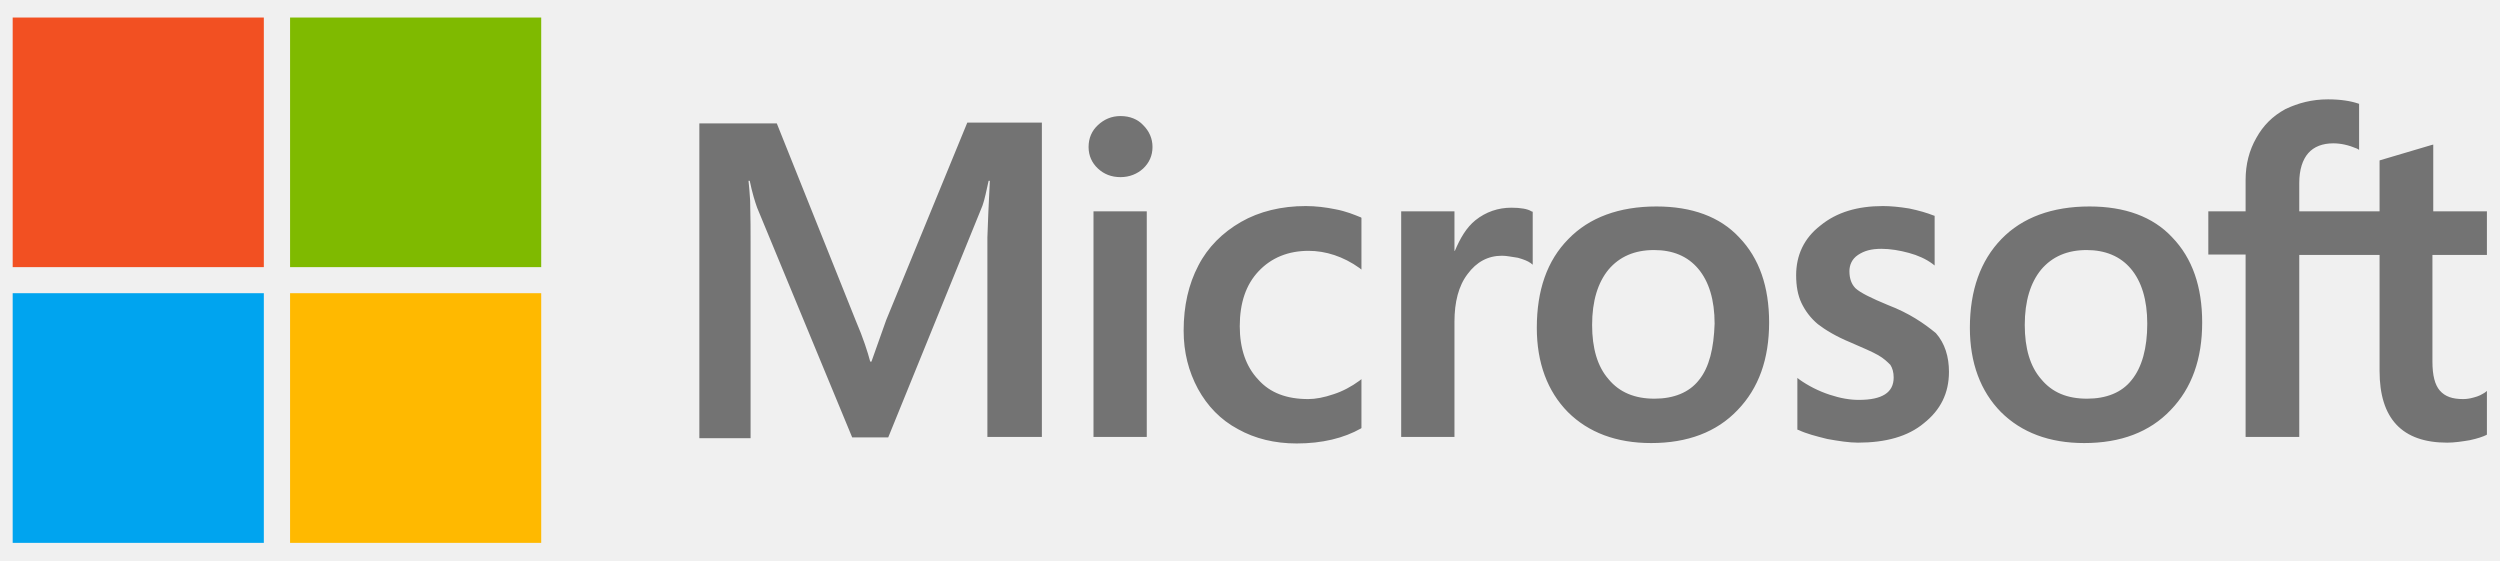
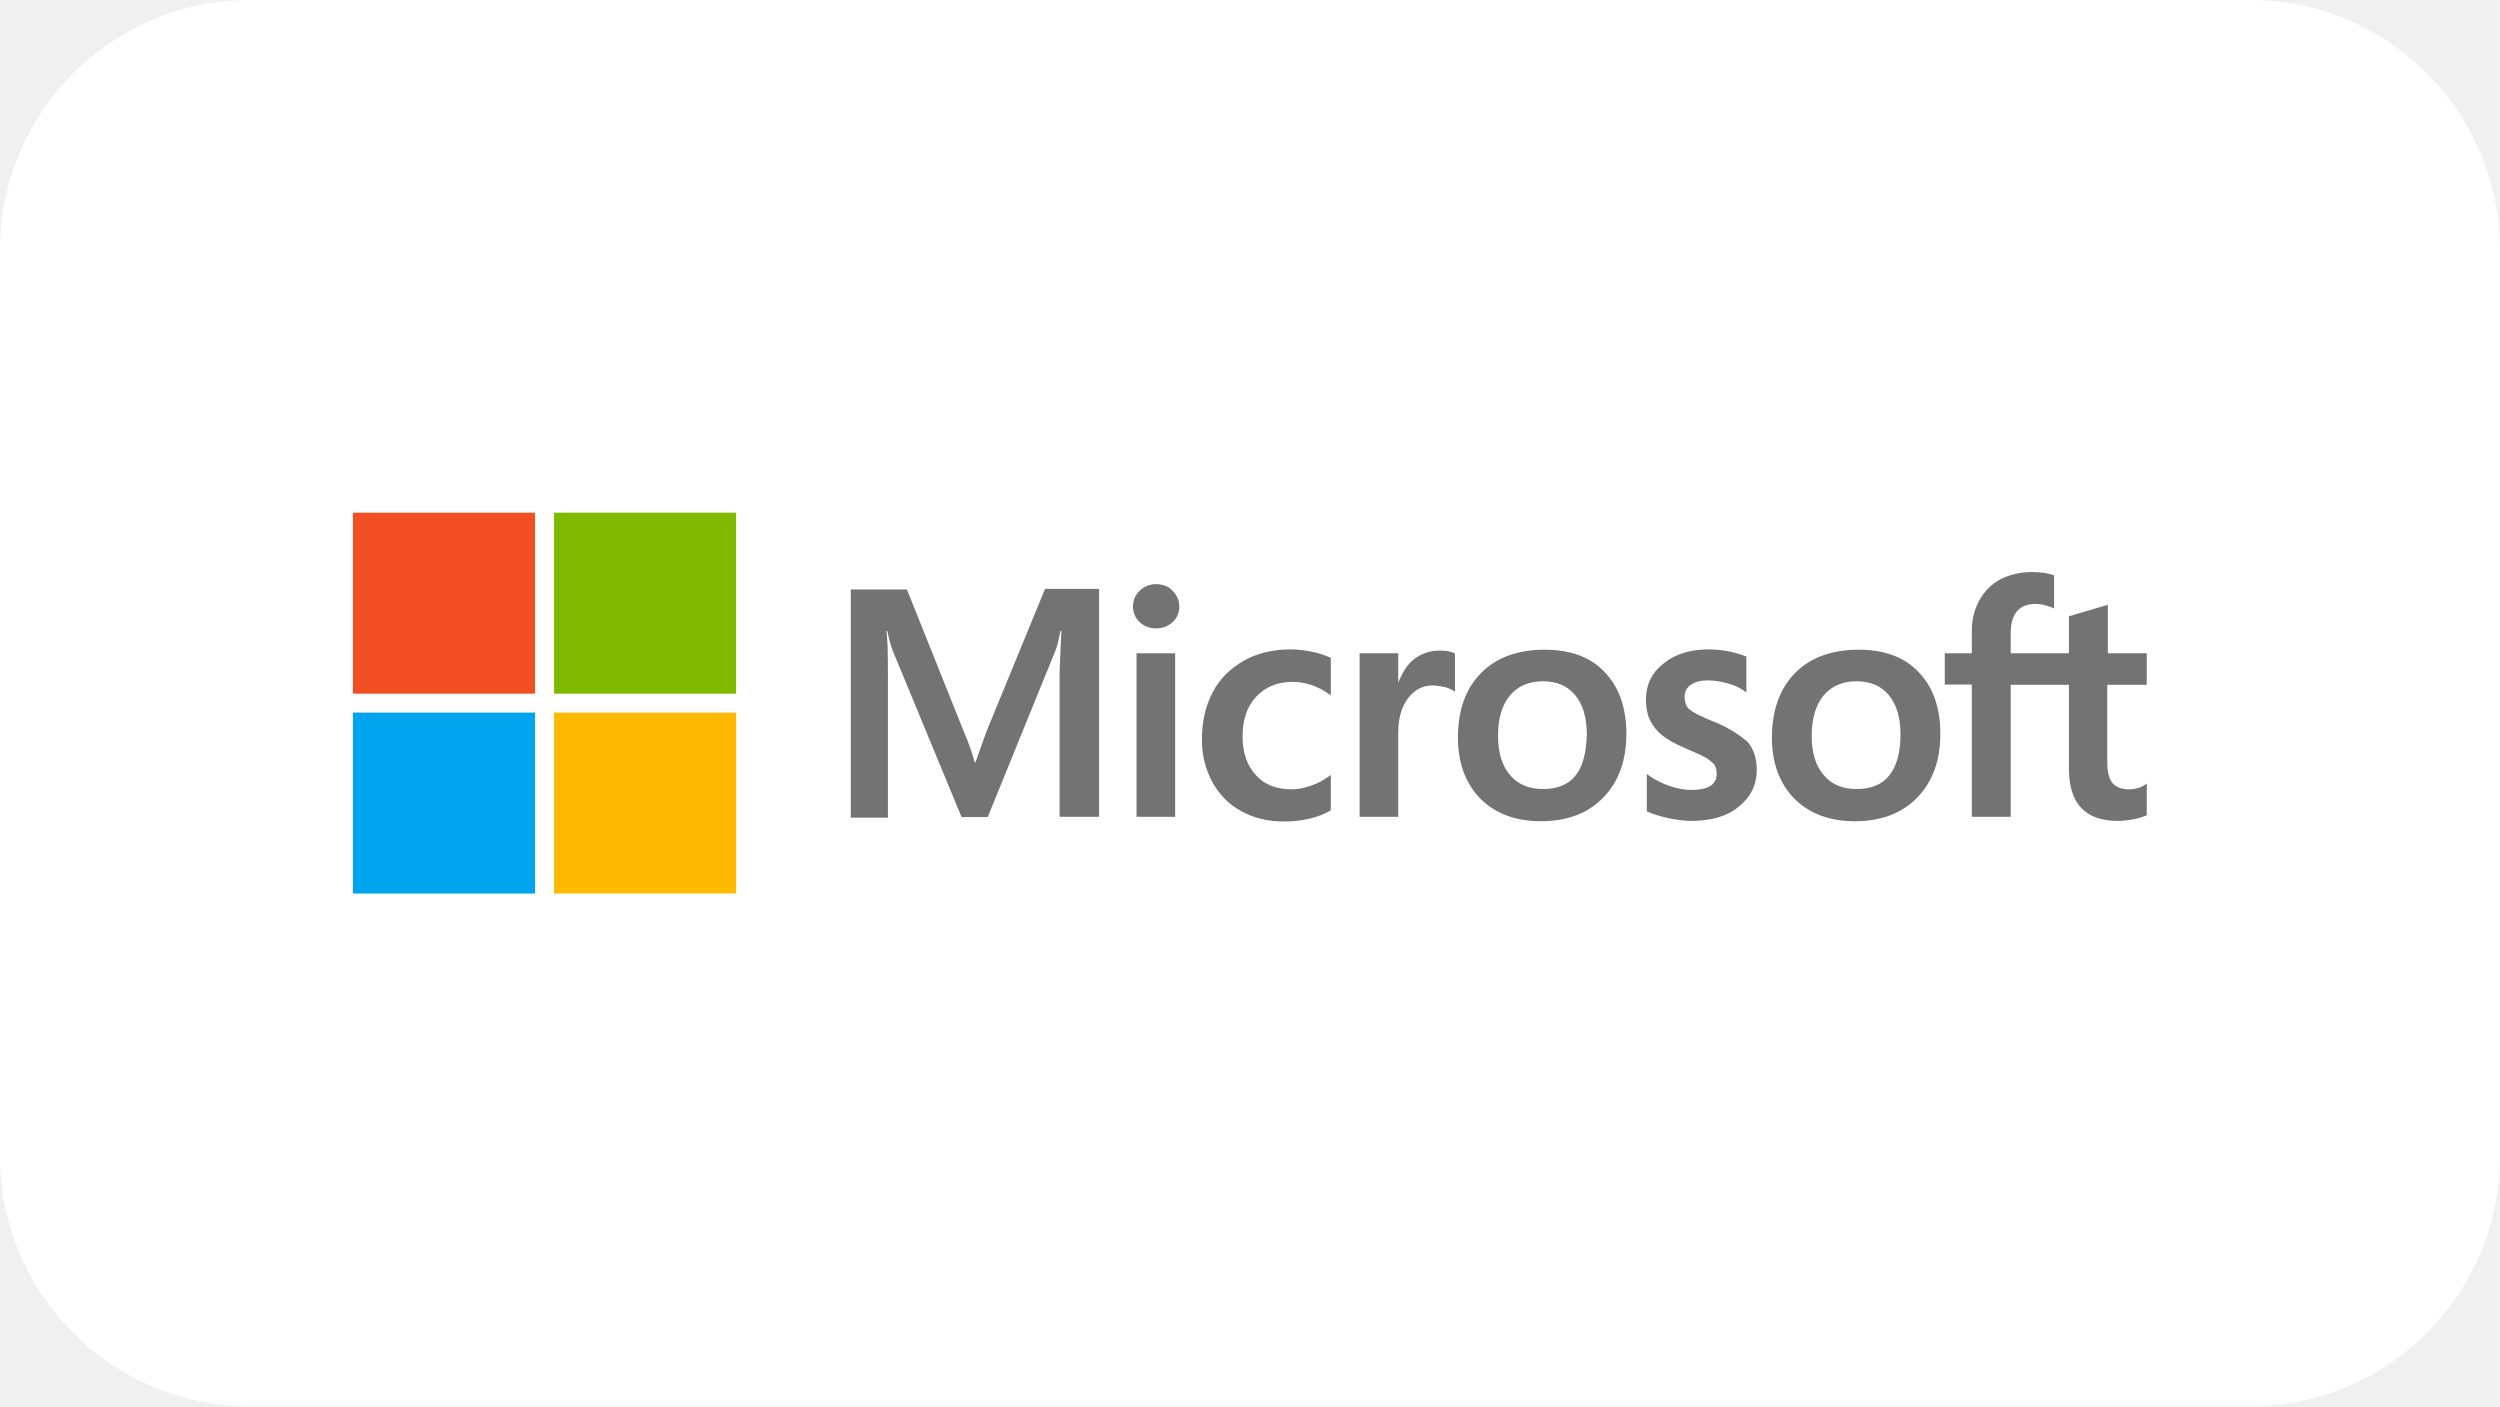
- <svg xmlns="http://www.w3.org/2000/svg" width="116" height="26" viewBox="0 0 116 26" fill="none">
+ <svg xmlns="http://www.w3.org/2000/svg" width="160" height="90" viewBox="0 0 160 90" fill="none">
+   <rect width="160" height="90" rx="16" fill="white" />
  <g clip-path="url(#clip0)">
-     <path d="M41.119 14.852L40.435 16.779H40.378C40.264 16.345 40.054 15.683 39.712 14.889L36.043 5.725H32.45V20.331H34.827V11.318C34.827 10.752 34.827 10.109 34.807 9.315C34.788 8.919 34.751 8.616 34.731 8.39H34.788C34.903 8.956 35.036 9.372 35.131 9.637L39.541 20.294H41.214L45.587 9.542C45.681 9.297 45.777 8.805 45.872 8.39H45.929C45.872 9.467 45.834 10.43 45.815 11.016V20.275H48.343V5.688H44.883L41.119 14.852ZM50.738 9.807H53.21V20.275H50.738V9.807ZM51.993 5.385C51.575 5.385 51.233 5.536 50.947 5.801C50.662 6.065 50.51 6.406 50.51 6.821C50.51 7.218 50.662 7.558 50.947 7.823C51.233 8.087 51.575 8.219 51.993 8.219C52.411 8.219 52.772 8.068 53.039 7.823C53.324 7.558 53.476 7.218 53.476 6.821C53.476 6.424 53.324 6.084 53.039 5.801C52.791 5.536 52.43 5.385 51.993 5.385ZM61.974 9.712C61.517 9.618 61.042 9.561 60.586 9.561C59.464 9.561 58.438 9.807 57.582 10.298C56.727 10.789 56.042 11.47 55.605 12.32C55.149 13.189 54.921 14.19 54.921 15.343C54.921 16.345 55.149 17.233 55.586 18.045C56.023 18.839 56.632 19.481 57.449 19.916C58.228 20.35 59.141 20.577 60.167 20.577C61.346 20.577 62.354 20.331 63.152 19.878L63.171 19.859V17.592L63.076 17.667C62.715 17.932 62.297 18.158 61.879 18.291C61.441 18.442 61.042 18.517 60.7 18.517C59.711 18.517 58.932 18.234 58.38 17.61C57.81 17.006 57.525 16.174 57.525 15.135C57.525 14.058 57.81 13.208 58.4 12.584C58.989 11.961 59.768 11.639 60.719 11.639C61.517 11.639 62.335 11.904 63.076 12.433L63.171 12.509V10.109L63.152 10.09C62.829 9.958 62.468 9.807 61.974 9.712ZM70.129 9.637C69.521 9.637 68.95 9.826 68.456 10.222C68.038 10.562 67.753 11.054 67.506 11.639H67.487V9.807H65.015V20.275H67.487V14.927C67.487 14.02 67.677 13.264 68.095 12.717C68.513 12.15 69.045 11.866 69.692 11.866C69.92 11.866 70.148 11.923 70.433 11.961C70.699 12.036 70.889 12.112 71.022 12.206L71.118 12.282V9.826L71.061 9.807C70.889 9.693 70.547 9.637 70.129 9.637ZM76.859 9.58C75.129 9.58 73.741 10.09 72.772 11.092C71.783 12.093 71.308 13.472 71.308 15.211C71.308 16.836 71.802 18.158 72.752 19.122C73.703 20.067 74.996 20.558 76.612 20.558C78.304 20.558 79.653 20.048 80.623 19.028C81.611 18.007 82.087 16.647 82.087 14.965C82.087 13.302 81.63 11.98 80.699 11.016C79.805 10.052 78.494 9.58 76.859 9.58ZM78.836 17.629C78.38 18.215 77.657 18.499 76.764 18.499C75.87 18.499 75.148 18.215 74.635 17.592C74.121 17.006 73.874 16.155 73.874 15.079C73.874 13.964 74.14 13.113 74.635 12.509C75.148 11.904 75.851 11.602 76.745 11.602C77.619 11.602 78.304 11.885 78.798 12.471C79.292 13.057 79.558 13.907 79.558 15.022C79.52 16.155 79.311 17.044 78.836 17.629ZM87.6 14.153C86.82 13.831 86.326 13.586 86.098 13.378C85.908 13.189 85.813 12.924 85.813 12.584C85.813 12.301 85.927 12.017 86.212 11.829C86.497 11.639 86.82 11.545 87.296 11.545C87.714 11.545 88.151 11.621 88.569 11.734C88.987 11.847 89.368 12.018 89.672 12.244L89.767 12.32V10.014L89.71 9.996C89.425 9.882 89.044 9.769 88.588 9.674C88.132 9.599 87.714 9.561 87.372 9.561C86.193 9.561 85.223 9.844 84.463 10.468C83.703 11.054 83.341 11.847 83.341 12.773C83.341 13.264 83.417 13.699 83.588 14.058C83.76 14.417 84.007 14.757 84.349 15.041C84.691 15.305 85.185 15.608 85.87 15.891C86.44 16.137 86.877 16.326 87.143 16.477C87.41 16.628 87.581 16.798 87.714 16.93C87.809 17.081 87.866 17.27 87.866 17.516C87.866 18.215 87.334 18.555 86.25 18.555C85.832 18.555 85.394 18.48 84.881 18.31C84.368 18.14 83.893 17.894 83.493 17.61L83.398 17.535V19.935L83.455 19.953C83.817 20.124 84.254 20.237 84.786 20.369C85.318 20.464 85.794 20.539 86.212 20.539C87.486 20.539 88.531 20.256 89.273 19.632C90.033 19.028 90.432 18.253 90.432 17.252C90.432 16.552 90.242 15.929 89.824 15.456C89.273 15.003 88.588 14.53 87.6 14.153ZM96.953 9.58C95.223 9.58 93.835 10.09 92.866 11.092C91.896 12.093 91.402 13.472 91.402 15.211C91.402 16.836 91.896 18.158 92.847 19.122C93.797 20.067 95.09 20.558 96.706 20.558C98.398 20.558 99.747 20.048 100.717 19.028C101.706 18.007 102.181 16.647 102.181 14.965C102.181 13.302 101.725 11.98 100.793 11.016C99.9 10.052 98.588 9.58 96.953 9.58ZM98.911 17.629C98.455 18.215 97.732 18.499 96.839 18.499C95.926 18.499 95.223 18.215 94.71 17.592C94.196 17.006 93.949 16.155 93.949 15.079C93.949 13.964 94.215 13.113 94.71 12.509C95.223 11.904 95.926 11.602 96.82 11.602C97.675 11.602 98.379 11.885 98.873 12.471C99.367 13.057 99.633 13.907 99.633 15.022C99.633 16.155 99.386 17.044 98.911 17.629ZM115.393 11.829V9.807H112.903V6.708L112.827 6.727L110.469 7.426L110.412 7.445V9.807H106.686V8.484C106.686 7.879 106.838 7.407 107.104 7.105C107.371 6.802 107.77 6.651 108.264 6.651C108.606 6.651 108.968 6.727 109.367 6.897L109.462 6.954V4.818L109.405 4.799C109.063 4.686 108.606 4.61 108.017 4.61C107.276 4.61 106.629 4.781 106.04 5.064C105.451 5.385 105.013 5.82 104.69 6.406C104.367 6.972 104.196 7.615 104.196 8.352V9.807H102.466V11.81H104.196V20.275H106.686V11.829H110.412V17.214C110.412 19.424 111.458 20.539 113.549 20.539C113.891 20.539 114.252 20.483 114.595 20.426C114.956 20.35 115.222 20.256 115.374 20.18L115.393 20.161V18.14L115.298 18.215C115.146 18.31 115.013 18.385 114.785 18.442C114.595 18.499 114.424 18.517 114.29 18.517C113.796 18.517 113.454 18.404 113.207 18.121C112.979 17.856 112.865 17.422 112.865 16.779V11.829H115.393Z" fill="#737373" />
-     <path d="M0.588 0.812H12.242V12.395H0.588V0.812Z" fill="#F25022" />
-     <path d="M13.459 0.812H25.112V12.395H13.459V0.812Z" fill="#7FBA00" />
-     <path d="M0.588 13.605H12.242V25.188H0.588V13.605Z" fill="#00A4EF" />
-     <path d="M13.459 13.605H25.112V25.188H13.459V13.605Z" fill="#FFB900" />
+     <path d="M63.119 46.852L62.435 48.779H62.378C62.264 48.344 62.054 47.683 61.712 46.889L58.043 37.725H54.45V52.331H56.827V43.318C56.827 42.752 56.827 42.109 56.807 41.315C56.788 40.919 56.751 40.616 56.731 40.389H56.788C56.903 40.956 57.036 41.372 57.131 41.637L61.541 52.294H63.214L67.587 41.542C67.681 41.297 67.777 40.805 67.872 40.389H67.929C67.872 41.467 67.834 42.43 67.815 43.016V52.275H70.343V37.688H66.883L63.119 46.852ZM72.738 41.807H75.21V52.275H72.738V41.807ZM73.993 37.385C73.575 37.385 73.233 37.536 72.947 37.801C72.662 38.065 72.51 38.406 72.51 38.821C72.51 39.218 72.662 39.558 72.947 39.823C73.233 40.087 73.575 40.219 73.993 40.219C74.411 40.219 74.772 40.068 75.039 39.823C75.324 39.558 75.476 39.218 75.476 38.821C75.476 38.424 75.324 38.084 75.039 37.801C74.791 37.536 74.43 37.385 73.993 37.385ZM83.974 41.712C83.517 41.618 83.042 41.561 82.586 41.561C81.464 41.561 80.438 41.807 79.582 42.298C78.727 42.789 78.042 43.469 77.605 44.32C77.149 45.189 76.921 46.19 76.921 47.343C76.921 48.344 77.149 49.233 77.586 50.045C78.023 50.839 78.632 51.481 79.449 51.916C80.228 52.35 81.141 52.577 82.168 52.577C83.346 52.577 84.354 52.331 85.152 51.878L85.171 51.859V49.592L85.076 49.667C84.715 49.932 84.297 50.158 83.879 50.291C83.441 50.442 83.042 50.517 82.7 50.517C81.711 50.517 80.932 50.234 80.38 49.611C79.81 49.006 79.525 48.174 79.525 47.135C79.525 46.058 79.81 45.208 80.4 44.584C80.989 43.961 81.768 43.639 82.719 43.639C83.517 43.639 84.335 43.904 85.076 44.433L85.171 44.509V42.109L85.152 42.09C84.829 41.958 84.468 41.807 83.974 41.712ZM92.129 41.637C91.521 41.637 90.95 41.826 90.456 42.222C90.038 42.562 89.753 43.054 89.506 43.639H89.487V41.807H87.015V52.275H89.487V46.927C89.487 46.02 89.677 45.264 90.095 44.717C90.513 44.15 91.045 43.866 91.692 43.866C91.92 43.866 92.148 43.923 92.433 43.961C92.699 44.036 92.889 44.112 93.022 44.206L93.118 44.282V41.826L93.061 41.807C92.889 41.693 92.547 41.637 92.129 41.637ZM98.859 41.58C97.129 41.58 95.741 42.09 94.772 43.092C93.783 44.093 93.308 45.472 93.308 47.211C93.308 48.836 93.802 50.158 94.752 51.122C95.703 52.067 96.996 52.558 98.612 52.558C100.304 52.558 101.653 52.048 102.623 51.028C103.611 50.007 104.087 48.647 104.087 46.965C104.087 45.302 103.63 43.98 102.699 43.016C101.805 42.052 100.494 41.58 98.859 41.58ZM100.836 49.629C100.38 50.215 99.657 50.499 98.764 50.499C97.87 50.499 97.148 50.215 96.635 49.592C96.121 49.006 95.874 48.156 95.874 47.078C95.874 45.964 96.14 45.113 96.635 44.509C97.148 43.904 97.851 43.602 98.745 43.602C99.619 43.602 100.304 43.885 100.798 44.471C101.292 45.057 101.558 45.907 101.558 47.022C101.52 48.156 101.311 49.044 100.836 49.629ZM109.6 46.153C108.82 45.831 108.326 45.586 108.098 45.378C107.908 45.189 107.813 44.924 107.813 44.584C107.813 44.301 107.927 44.017 108.212 43.828C108.497 43.639 108.82 43.545 109.296 43.545C109.714 43.545 110.151 43.621 110.569 43.734C110.987 43.847 111.368 44.017 111.672 44.244L111.767 44.32V42.014L111.71 41.996C111.425 41.882 111.045 41.769 110.588 41.674C110.132 41.599 109.714 41.561 109.372 41.561C108.193 41.561 107.223 41.844 106.463 42.468C105.703 43.054 105.341 43.847 105.341 44.773C105.341 45.264 105.417 45.699 105.588 46.058C105.76 46.417 106.007 46.757 106.349 47.041C106.691 47.305 107.185 47.608 107.87 47.891C108.44 48.137 108.877 48.326 109.143 48.477C109.41 48.628 109.581 48.798 109.714 48.93C109.809 49.081 109.866 49.27 109.866 49.516C109.866 50.215 109.334 50.555 108.25 50.555C107.832 50.555 107.394 50.48 106.881 50.31C106.368 50.139 105.893 49.894 105.493 49.611L105.398 49.535V51.935L105.455 51.953C105.817 52.124 106.254 52.237 106.786 52.369C107.318 52.464 107.794 52.539 108.212 52.539C109.486 52.539 110.531 52.256 111.273 51.632C112.033 51.028 112.432 50.253 112.432 49.252C112.432 48.552 112.242 47.929 111.824 47.456C111.273 47.003 110.588 46.531 109.6 46.153ZM118.953 41.58C117.223 41.58 115.835 42.09 114.866 43.092C113.896 44.093 113.402 45.472 113.402 47.211C113.402 48.836 113.896 50.158 114.847 51.122C115.797 52.067 117.09 52.558 118.706 52.558C120.398 52.558 121.747 52.048 122.717 51.028C123.706 50.007 124.181 48.647 124.181 46.965C124.181 45.302 123.725 43.98 122.793 43.016C121.9 42.052 120.588 41.58 118.953 41.58ZM120.911 49.629C120.455 50.215 119.732 50.499 118.839 50.499C117.926 50.499 117.223 50.215 116.71 49.592C116.196 49.006 115.949 48.156 115.949 47.078C115.949 45.964 116.215 45.113 116.71 44.509C117.223 43.904 117.926 43.602 118.82 43.602C119.675 43.602 120.379 43.885 120.873 44.471C121.367 45.057 121.633 45.907 121.633 47.022C121.633 48.156 121.386 49.044 120.911 49.629ZM137.393 43.828V41.807H134.903V38.708L134.827 38.727L132.469 39.426L132.412 39.445V41.807H128.686V40.484C128.686 39.879 128.838 39.407 129.104 39.105C129.371 38.802 129.77 38.651 130.264 38.651C130.606 38.651 130.968 38.727 131.367 38.897L131.462 38.953V36.818L131.405 36.799C131.063 36.686 130.606 36.611 130.017 36.611C129.276 36.611 128.629 36.781 128.04 37.064C127.451 37.385 127.013 37.82 126.69 38.406C126.367 38.972 126.196 39.615 126.196 40.352V41.807H124.466V43.81H126.196V52.275H128.686V43.828H132.412V49.214C132.412 51.424 133.458 52.539 135.549 52.539C135.891 52.539 136.252 52.483 136.595 52.426C136.956 52.35 137.222 52.256 137.374 52.18L137.393 52.161V50.139L137.298 50.215C137.146 50.31 137.013 50.385 136.785 50.442C136.595 50.499 136.424 50.517 136.29 50.517C135.796 50.517 135.454 50.404 135.207 50.121C134.979 49.856 134.865 49.422 134.865 48.779V43.828H137.393Z" fill="#737373" />
+     <path d="M22.588 32.812H34.242V44.395H22.588V32.812Z" fill="#F25022" />
+     <path d="M35.459 32.812H47.112V44.395H35.459V32.812Z" fill="#7FBA00" />
+     <path d="M22.588 45.605H34.242V57.188H22.588V45.605Z" fill="#00A4EF" />
+     <path d="M35.459 45.605H47.112V57.188H35.459V45.605Z" fill="#FFB900" />
  </g>
  <defs>
    <clipPath id="clip0">
-       <rect width="114.824" height="24.375" fill="white" transform="translate(0.588379 0.8125)" />
+       <rect width="114.824" height="24.375" fill="white" transform="translate(22.5884 32.8125)" />
    </clipPath>
  </defs>
</svg>
